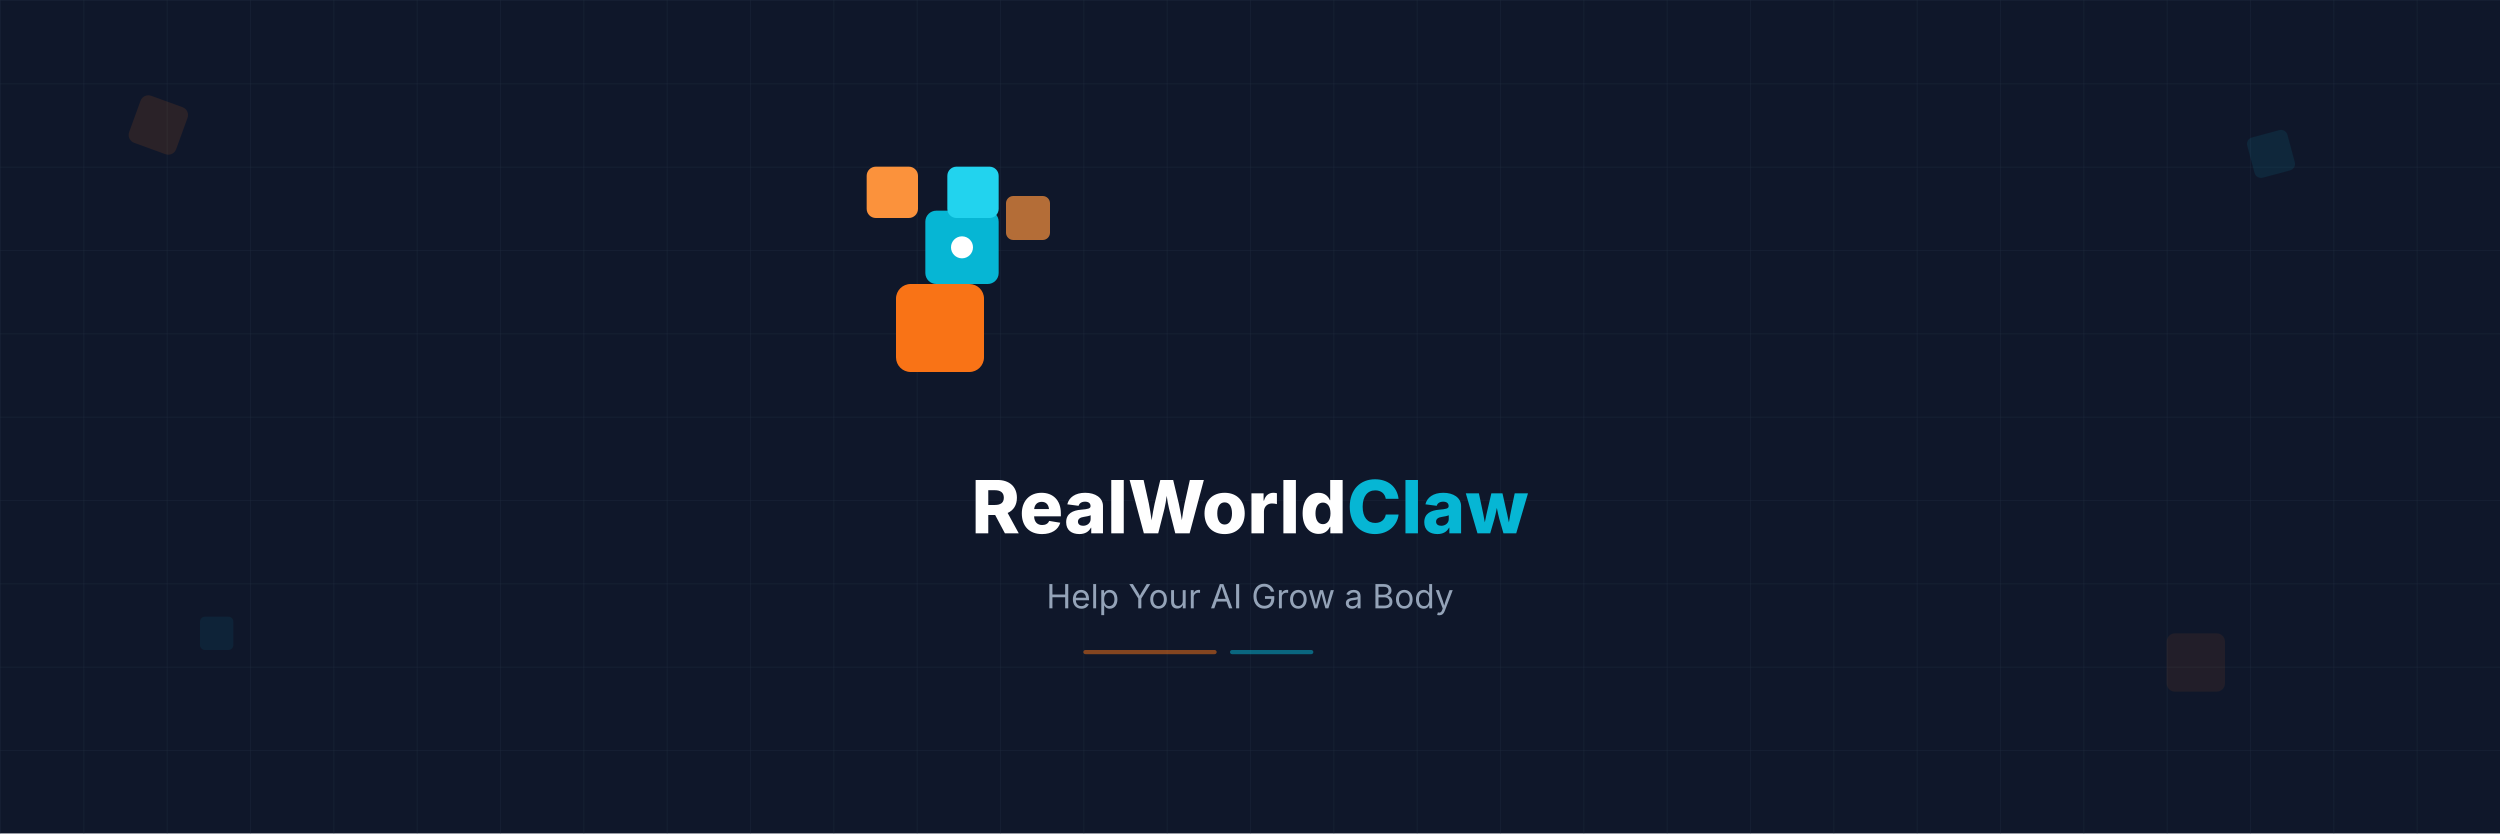
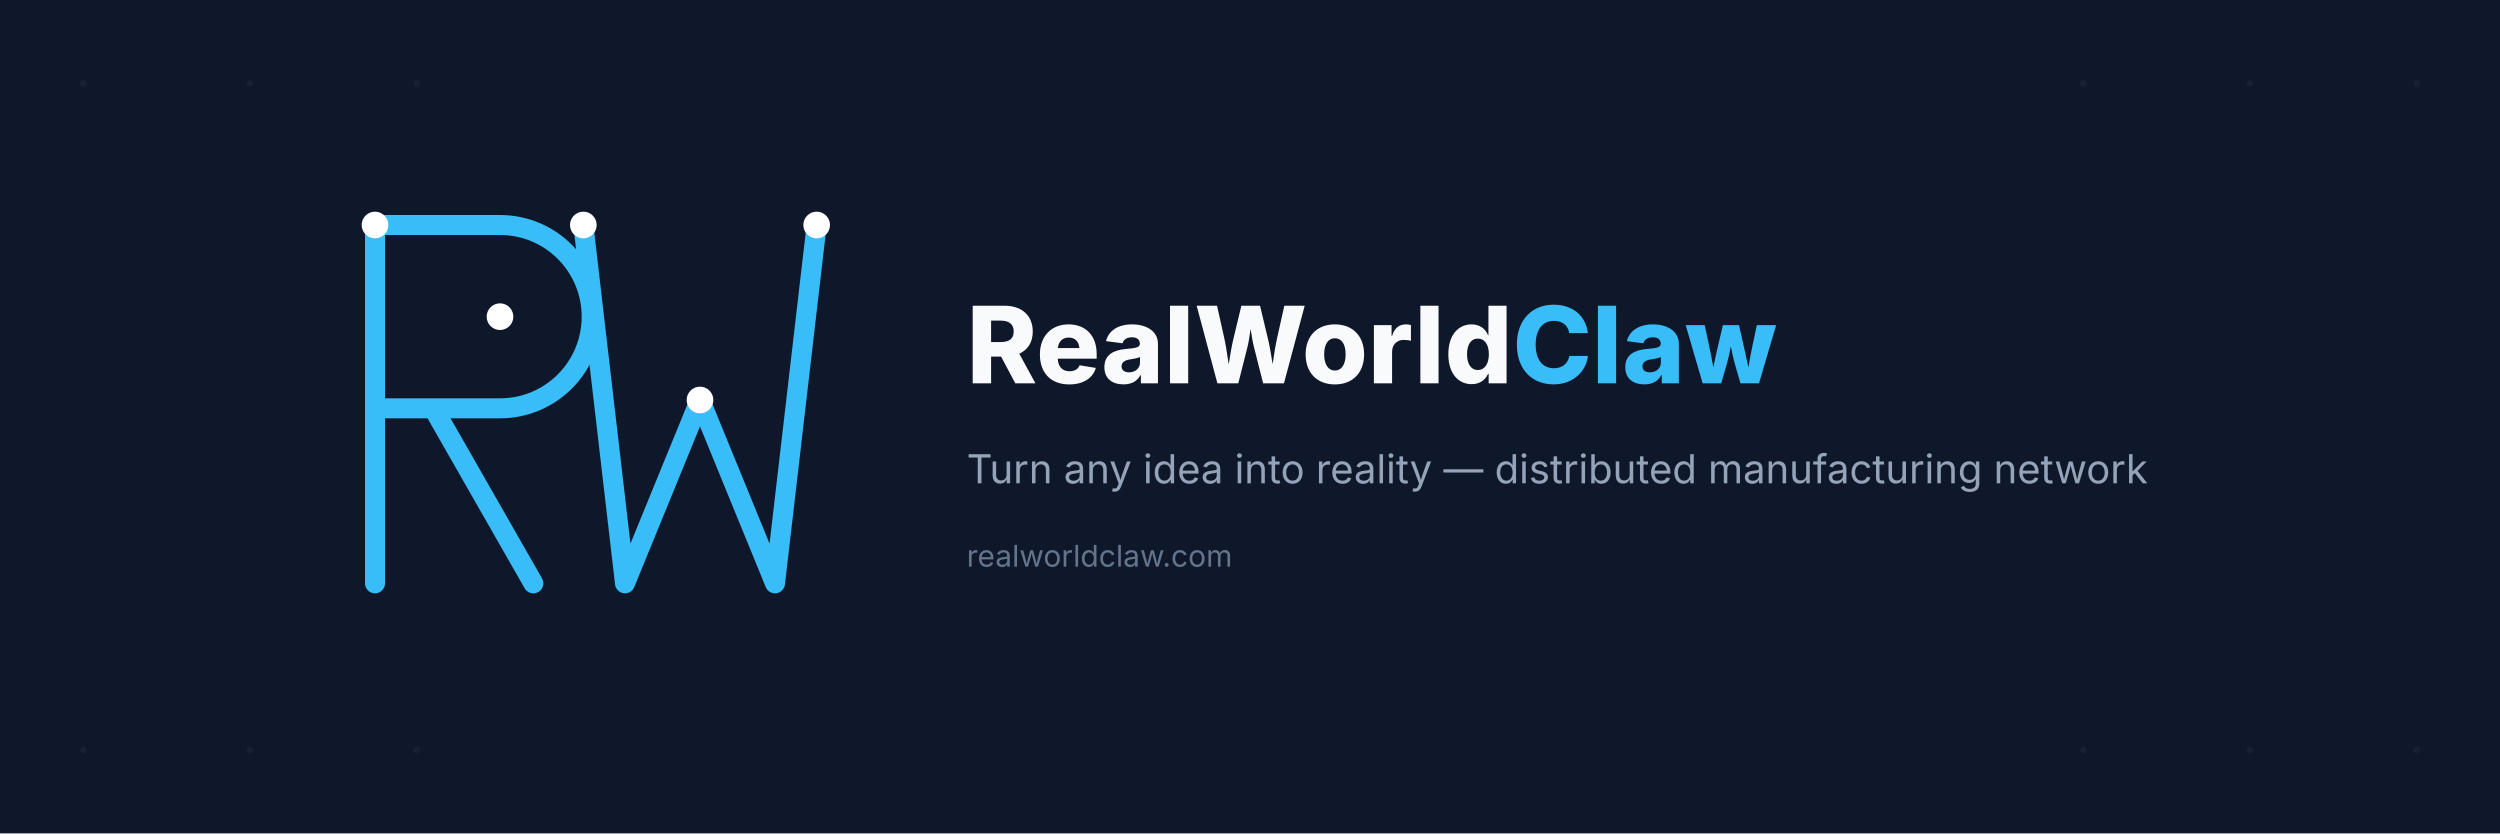
- <svg xmlns="http://www.w3.org/2000/svg" viewBox="0 0 1500 500" fill="none">
+ <svg xmlns="http://www.w3.org/2000/svg" viewBox="0 0 1500 500">
  <rect width="1500" height="500" fill="#0f172a" />
-   <defs>
-     <pattern id="grid" width="50" height="50" patternUnits="userSpaceOnUse">
-       <path d="M 50 0 L 0 0 0 50" fill="none" stroke="#1e293b" stroke-width="0.5" />
-     </pattern>
-   </defs>
-   <rect width="1500" height="500" fill="url(#grid)" />
-   <rect x="80" y="60" width="30" height="30" rx="5" fill="#f97316" opacity="0.12" transform="rotate(20 95 75)" />
-   <rect x="1350" y="80" width="25" height="25" rx="4" fill="#06b6d4" opacity="0.1" transform="rotate(-15 1362 92)" />
-   <rect x="1300" y="380" width="35" height="35" rx="5" fill="#f97316" opacity="0.08" />
-   <rect x="120" y="370" width="20" height="20" rx="3" fill="#06b6d4" opacity="0.08" />
-   <g transform="translate(520, 100) scale(2.2)">
-     <rect x="8" y="32" width="24" height="24" rx="4" fill="#f97316" />
-     <rect x="16" y="12" width="20" height="20" rx="3" fill="#06b6d4" />
-     <rect x="0" y="0" width="14" height="14" rx="2.5" fill="#fb923c" />
-     <rect x="22" y="0" width="14" height="14" rx="2.5" fill="#22d3ee" />
-     <rect x="38" y="8" width="12" height="12" rx="2" fill="#fb923c" opacity="0.7" />
-     <circle cx="26" cy="22" r="3" fill="white" />
+   <g fill="#475569" opacity="0.15">
+     <circle cx="50" cy="50" r="2" />
+     <circle cx="150" cy="50" r="2" />
+     <circle cx="250" cy="50" r="2" />
+     <circle cx="1250" cy="50" r="2" />
+     <circle cx="1350" cy="50" r="2" />
+     <circle cx="1450" cy="50" r="2" />
+     <circle cx="50" cy="450" r="2" />
+     <circle cx="150" cy="450" r="2" />
+     <circle cx="250" cy="450" r="2" />
+     <circle cx="1250" cy="450" r="2" />
+     <circle cx="1350" cy="450" r="2" />
+     <circle cx="1450" cy="450" r="2" />
  </g>
-   <text x="750" y="320" text-anchor="middle" font-family="Inter, system-ui, sans-serif" font-weight="800" font-size="44" fill="white">RealWorld<tspan fill="#06b6d4">Claw</tspan>
+   <g transform="translate(200, 100)">
+     <path d="M 25 250 V 35 H 100 A 40 40 0 0 1 100 145 H 25 M 60 145 L 120 250" fill="none" stroke="#38bdf8" stroke-width="12" stroke-linecap="round" stroke-linejoin="round" />
+     <path d="M 150 35 L 175 250 L 220 140 L 265 250 L 290 35" fill="none" stroke="#38bdf8" stroke-width="12" stroke-linecap="round" stroke-linejoin="round" />
+     <circle cx="25" cy="35" r="8" fill="#fff" />
+     <circle cx="100" cy="90" r="8" fill="#fff" />
+     <circle cx="150" cy="35" r="8" fill="#fff" />
+     <circle cx="220" cy="140" r="8" fill="#fff" />
+     <circle cx="290" cy="35" r="8" fill="#fff" />
+   </g>
+   <text x="580" y="230" font-family="'Inter','Segoe UI',sans-serif" font-size="64" font-weight="800" fill="#f8fafc">RealWorld<tspan fill="#38bdf8">Claw</tspan>
  </text>
-   <text x="750" y="365" text-anchor="middle" font-family="Inter, system-ui, sans-serif" font-weight="400" font-size="20" fill="#94a3b8">Help Your AI Grow a Body</text>
-   <rect x="650" y="390" width="80" height="2.5" rx="1.25" fill="#f97316" opacity="0.5" />
-   <rect x="738" y="390" width="50" height="2.5" rx="1.25" fill="#06b6d4" opacity="0.5" />
+   <text x="580" y="290" font-family="'Inter','Segoe UI',sans-serif" font-size="24" fill="#94a3b8">Turn any idea into reality — distributed manufacturing network</text>
+   <text x="580" y="340" font-family="'Inter','Segoe UI',sans-serif" font-size="18" fill="#64748b">realworldclaw.com</text>
</svg>
